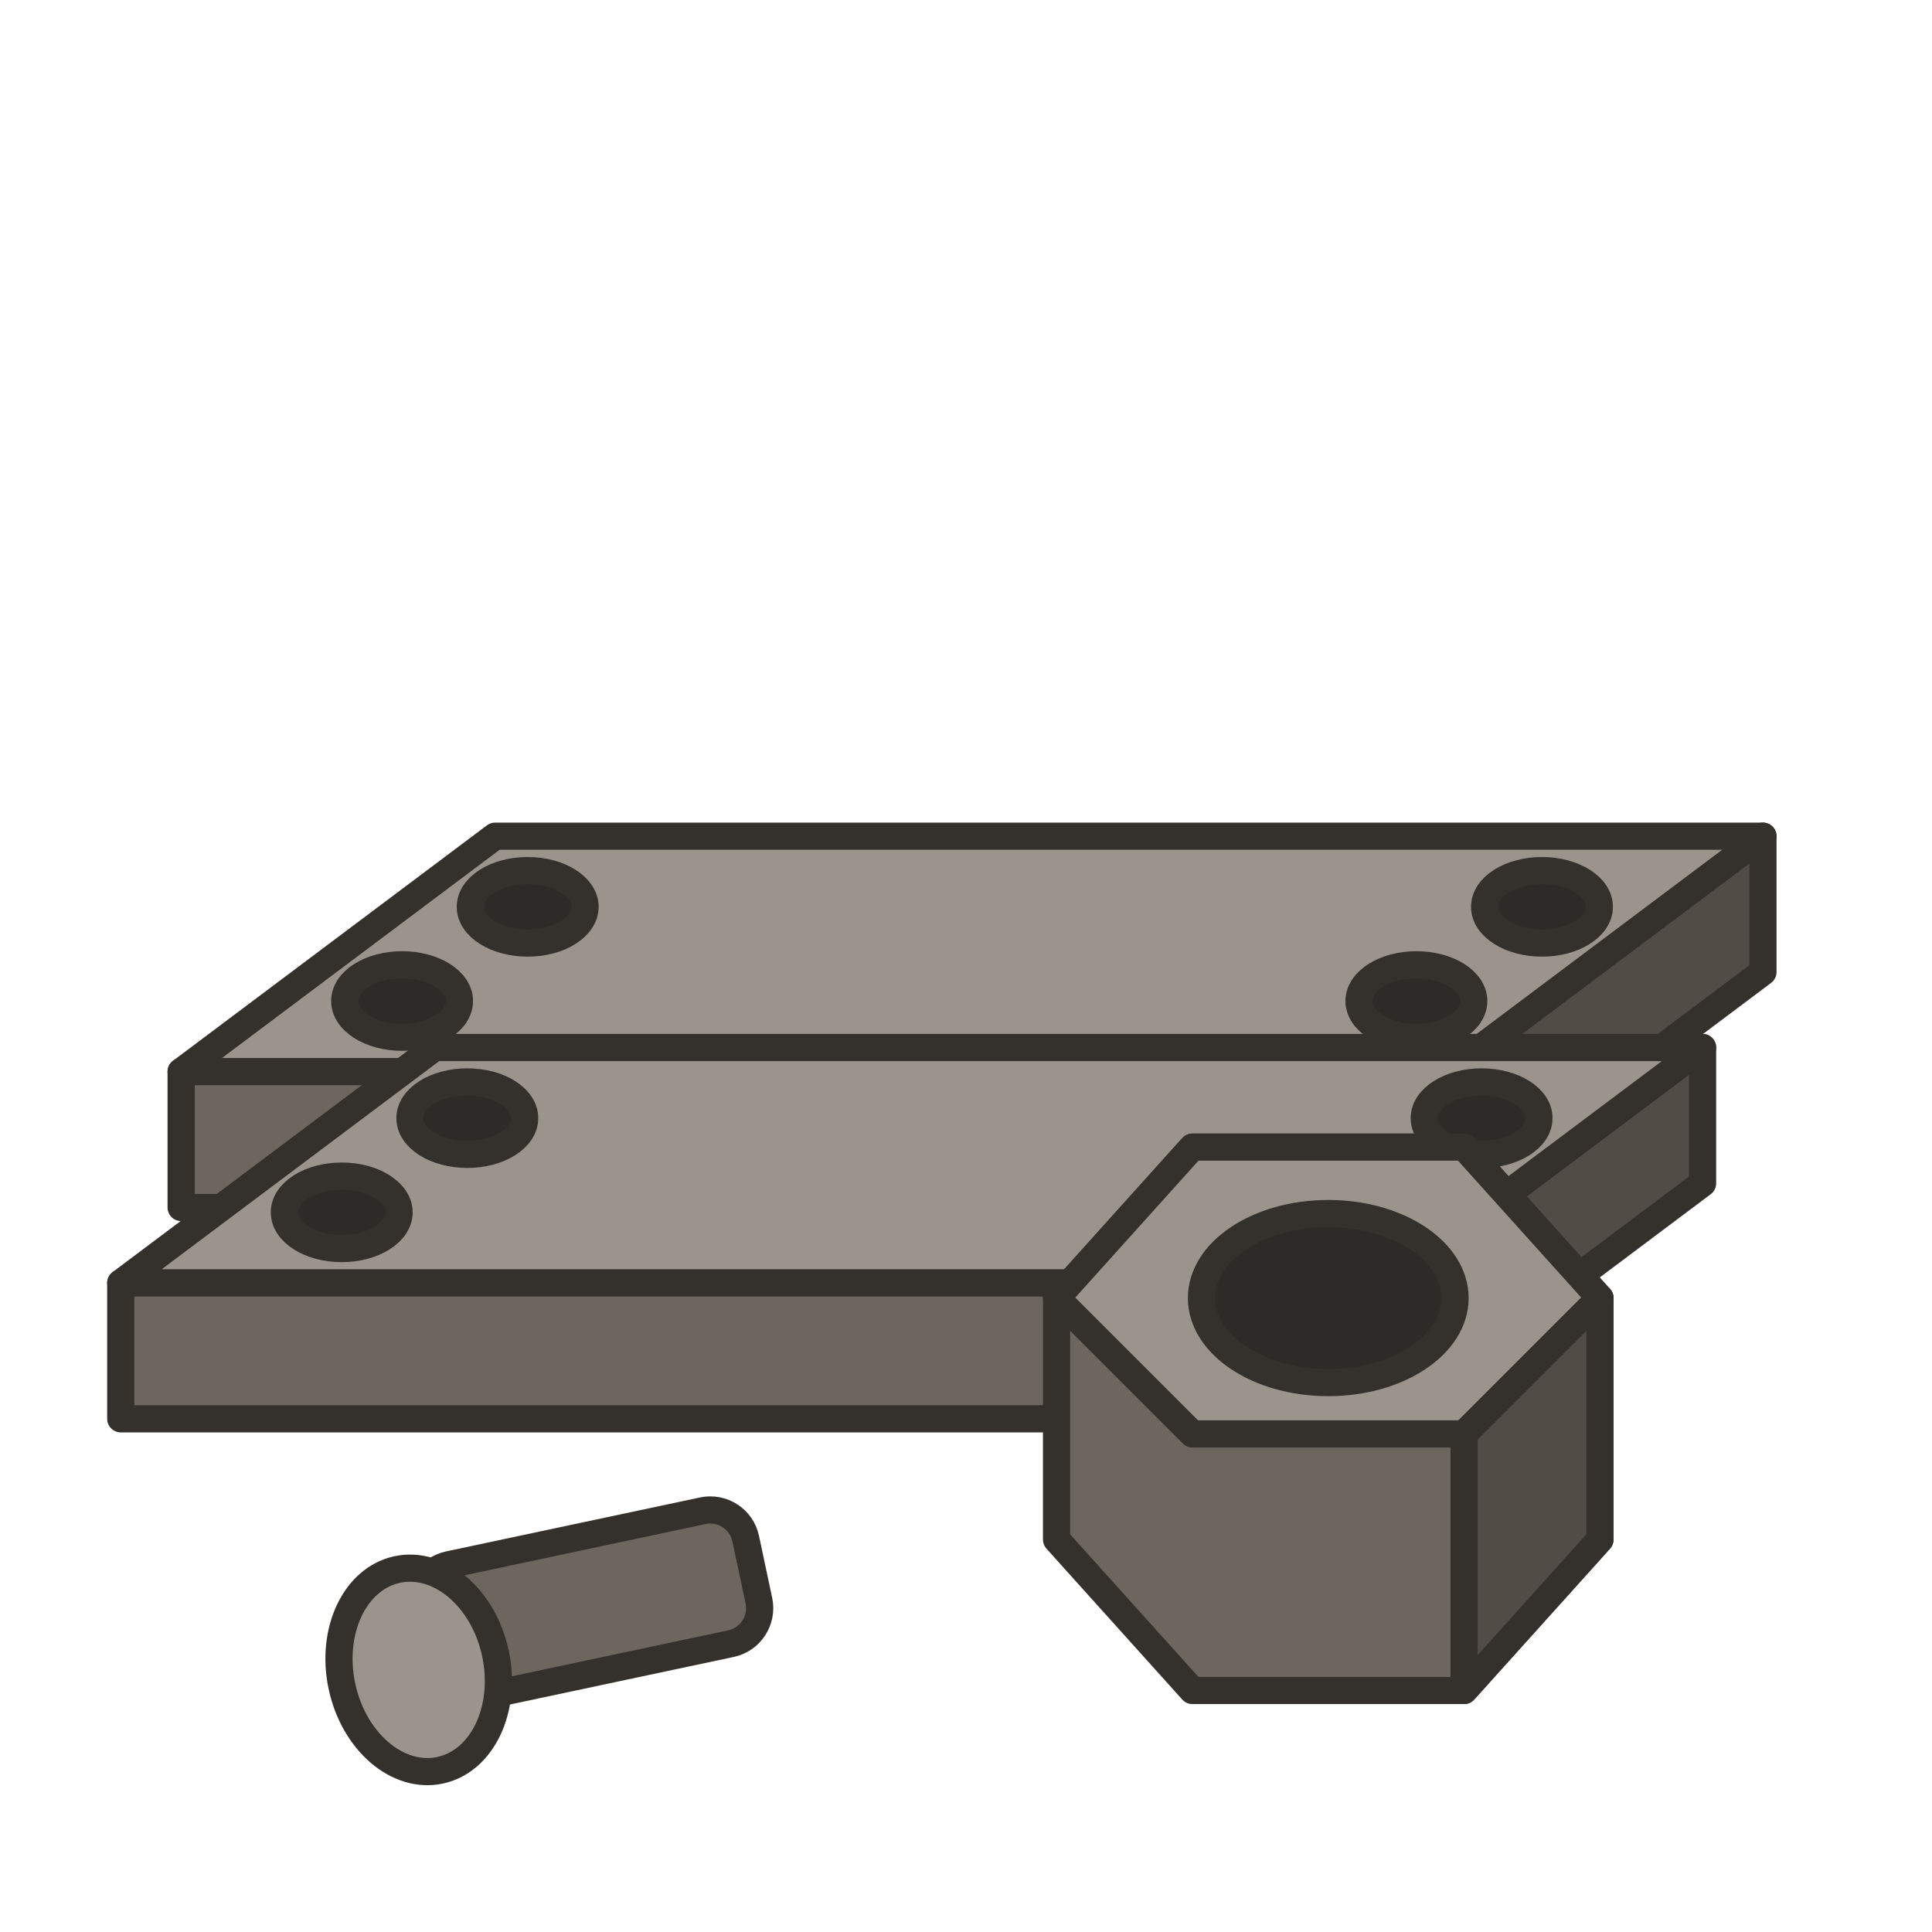
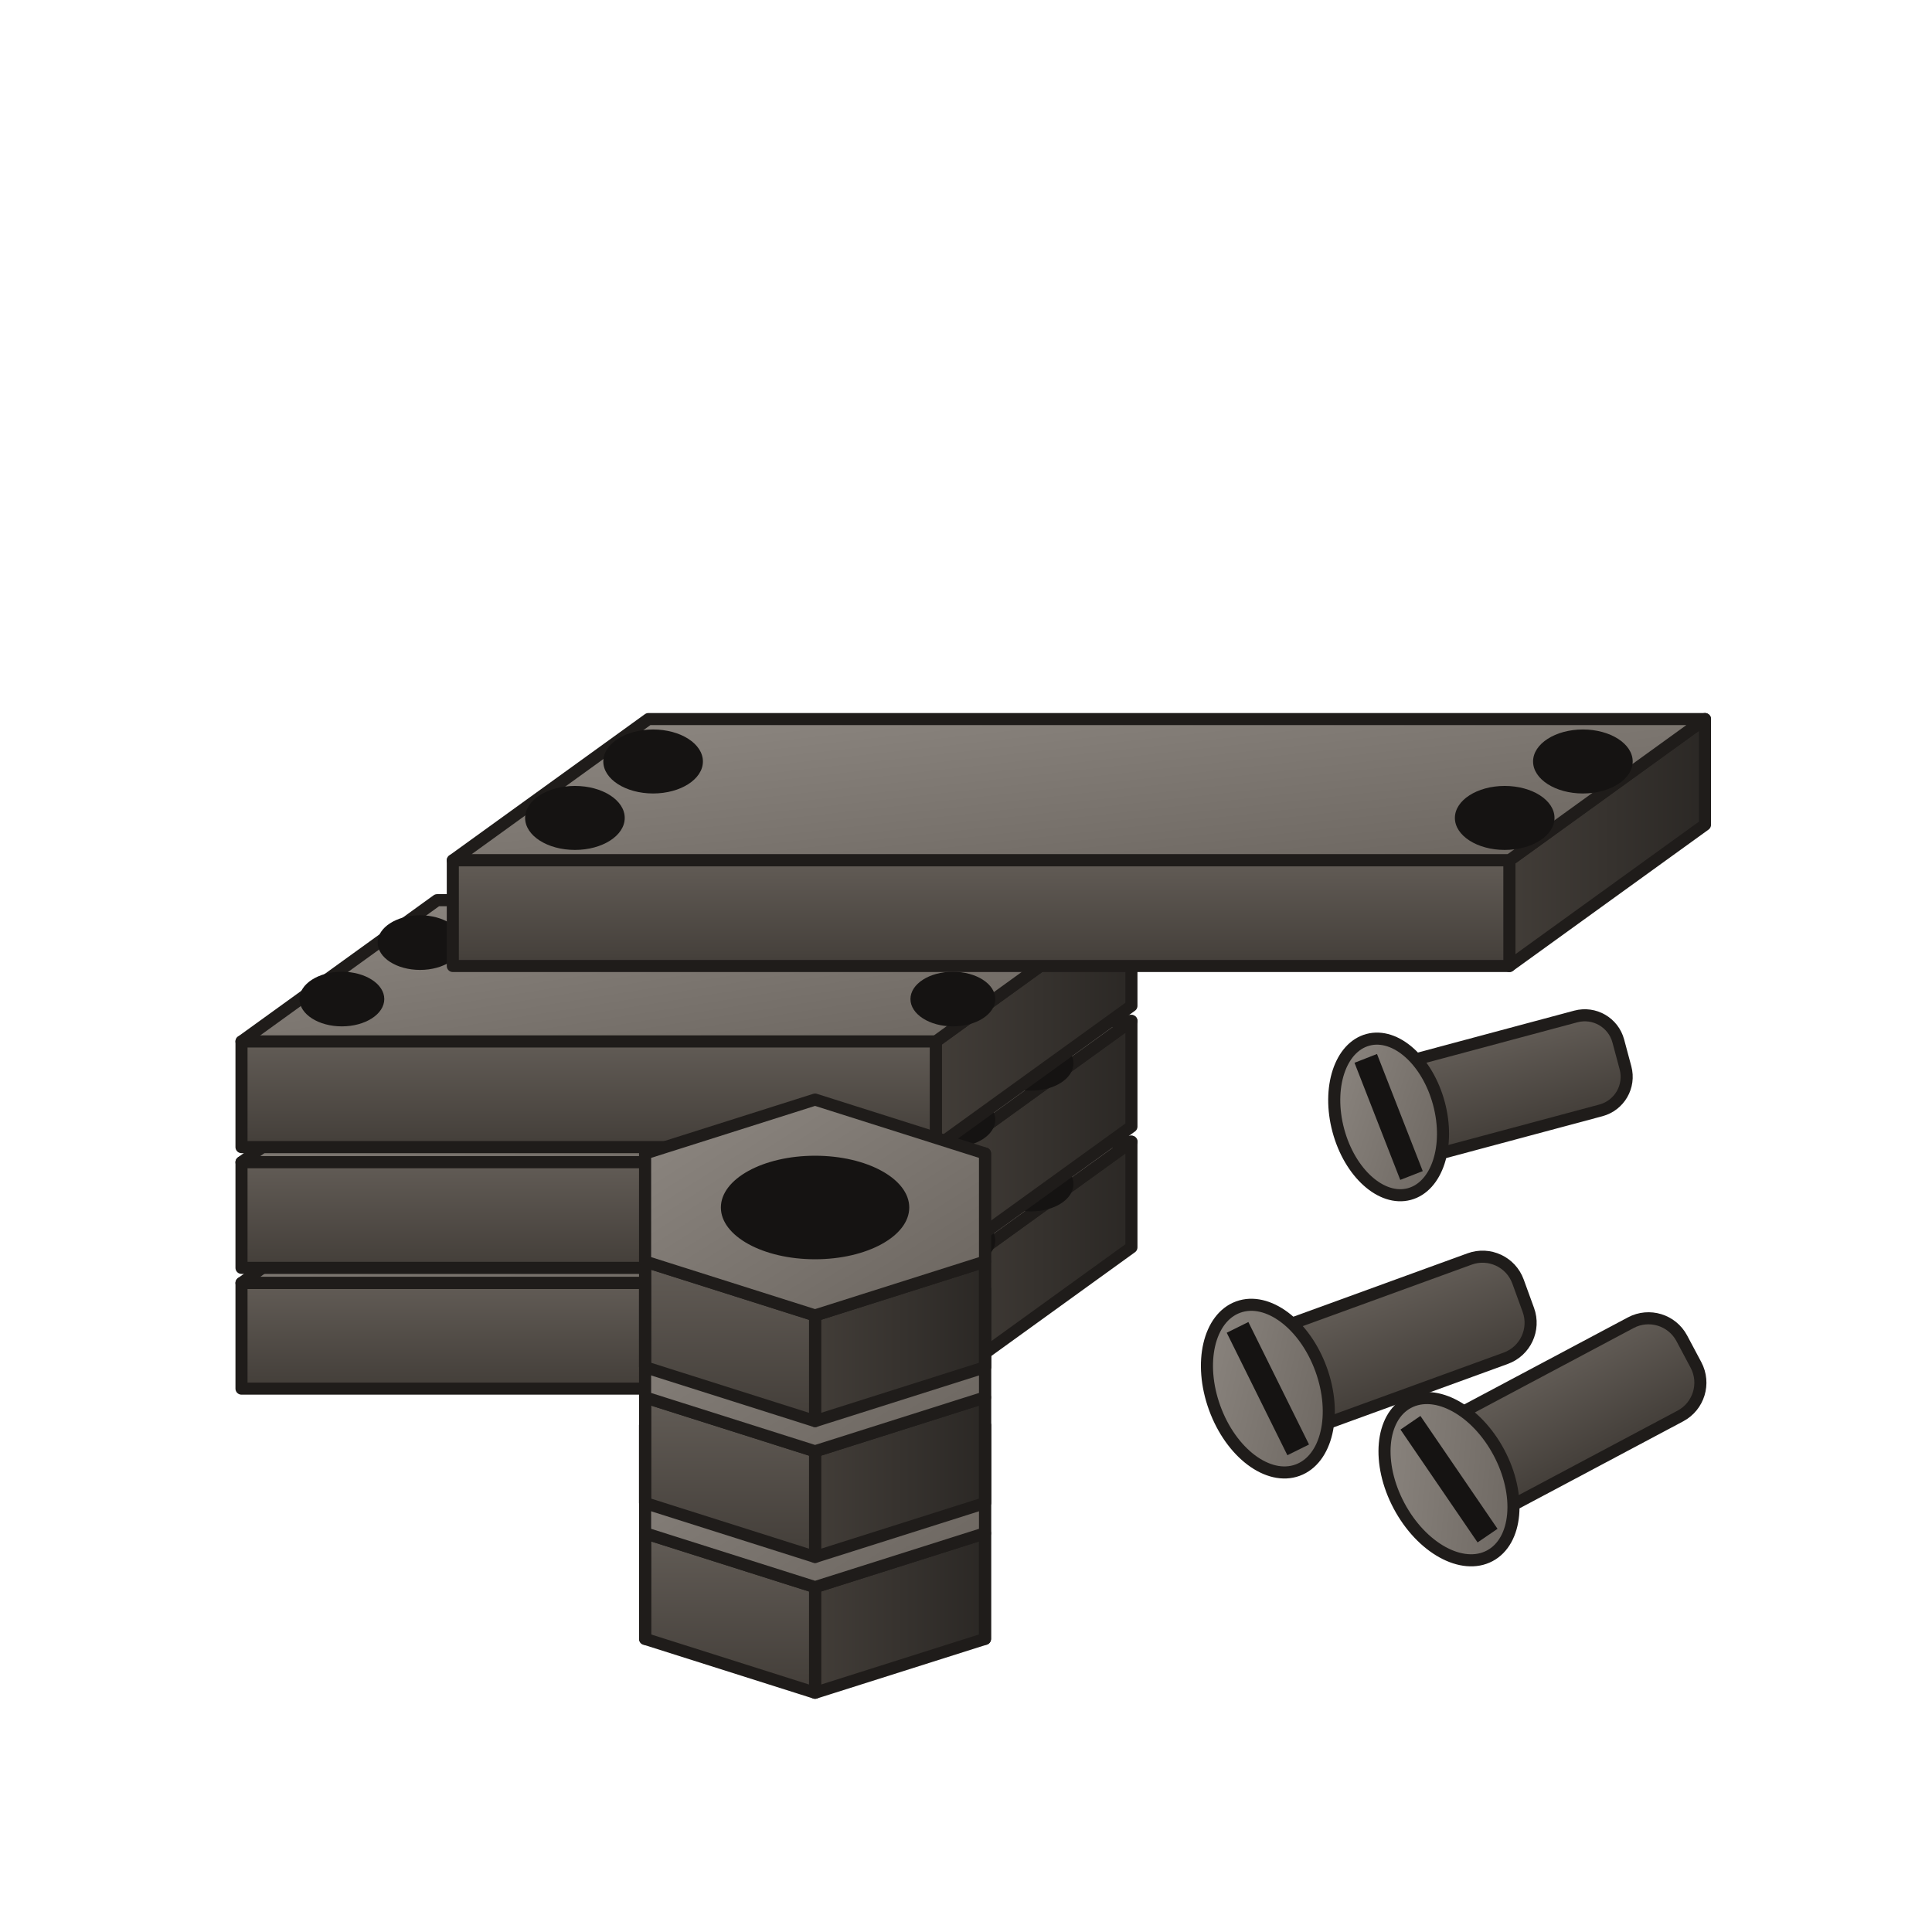
- <svg xmlns="http://www.w3.org/2000/svg" viewBox="0 0 64 64">
-   <g stroke="#34302c" stroke-width="0.9" stroke-linejoin="round">
-     <polygon points="48,40 58.4,32.2 58.4,27.7 48,35.5" fill="#514c46" />
-     <polygon points="6,35.5 48,35.5 58.4,27.7 16.4,27.7" fill="#9a948d" />
-     <polygon points="6,40 48,40 48,35.5 6,35.5" fill="#6c665f" />
-     <ellipse cx="13.32" cy="33.16" rx="1.9" ry="1.2" fill="#2e2a27" />
-     <ellipse cx="17.48" cy="30.04" rx="1.9" ry="1.2" fill="#2e2a27" />
-     <ellipse cx="46.92" cy="33.16" rx="1.9" ry="1.2" fill="#2e2a27" />
-     <ellipse cx="51.08" cy="30.04" rx="1.9" ry="1.2" fill="#2e2a27" />
-     <polygon points="46,47 56.4,39.2 56.4,34.7 46,42.5" fill="#514c46" />
-     <polygon points="4,42.5 46,42.5 56.4,34.7 14.4,34.7" fill="#9a948d" />
-     <polygon points="4,47 46,47 46,42.5 4,42.5" fill="#6c665f" />
-     <ellipse cx="11.32" cy="40.16" rx="1.9" ry="1.2" fill="#2e2a27" />
-     <ellipse cx="15.48" cy="37.04" rx="1.9" ry="1.2" fill="#2e2a27" />
-     <ellipse cx="44.92" cy="40.16" rx="1.9" ry="1.2" fill="#2e2a27" />
-     <ellipse cx="49.08" cy="37.04" rx="1.9" ry="1.2" fill="#2e2a27" />
-     <polygon points="35,43 39.5,38 48.5,38 53,43 53,51 48.5,56 39.5,56 35,51" fill="#6c665f" />
-     <polygon points="35,43 39.5,38 48.5,38 53,43 48.5,47.5 39.5,47.5" fill="#9a948d" />
-     <ellipse cx="44" cy="43" rx="4.2" ry="2.8" fill="#2e2a27" />
-     <polygon points="53,43 53,51 48.5,56 48.5,47.5" fill="#514c46" />
-     <rect x="14" y="51" width="11" height="4.5" rx="1.2" fill="#6c665f" transform="rotate(-12 19 53)" />
-     <ellipse cx="13.5" cy="54.2" rx="2.6" ry="3.4" fill="#9a948d" transform="rotate(-12 19 53)" />
+ <svg xmlns="http://www.w3.org/2000/svg" viewBox="0 0 128 128">
+   <defs>
+     <linearGradient id="rc-top" x1="0" y1="0" x2="1" y2="1">
+       <stop offset="0" stop-color="#8e8882" />
+       <stop offset="1" stop-color="#6a645e" />
+     </linearGradient>
+     <linearGradient id="rc-front" x1="0" y1="0" x2="0" y2="1">
+       <stop offset="0" stop-color="#625c56" />
+       <stop offset="1" stop-color="#433e39" />
+     </linearGradient>
+     <linearGradient id="rc-side" x1="0" y1="0" x2="1" y2="0">
+       <stop offset="0" stop-color="#423d38" />
+       <stop offset="1" stop-color="#2b2825" />
+     </linearGradient>
+     <linearGradient id="rc-cyl" x1="0" y1="0" x2="1" y2="0">
+       <stop offset="0" stop-color="#2b2825" />
+       <stop offset=".35" stop-color="#8e8882" />
+       <stop offset=".7" stop-color="#625c56" />
+       <stop offset="1" stop-color="#2b2825" />
+     </linearGradient>
+   </defs>
+   <g stroke="#1f1c1a" stroke-width="0.8" stroke-linejoin="round">
+     <polygon points="62,92 74.96,82.64 74.96,75.64 62,85" fill="url(#rc-side)" />
+     <polygon points="16,85 62,85 74.96,75.64 28.96,75.64" fill="url(#rc-top)" />
+     <polygon points="16,92 62,92 62,85 16,85" fill="url(#rc-front)" />
+     <ellipse cx="22.65" cy="82.19" rx="2.81" ry="1.81" fill="#151312" stroke="none" />
+     <ellipse cx="27.83" cy="78.45" rx="2.81" ry="1.81" fill="#151312" stroke="none" />
+     <ellipse cx="63.13" cy="82.19" rx="2.81" ry="1.81" fill="#151312" stroke="none" />
+     <ellipse cx="68.31" cy="78.45" rx="2.81" ry="1.81" fill="#151312" stroke="none" />
+     <polygon points="62,84 74.96,74.64 74.96,67.64 62,77" fill="url(#rc-side)" />
+     <polygon points="16,77 62,77 74.96,67.64 28.96,67.64" fill="url(#rc-top)" />
+     <polygon points="16,84 62,84 62,77 16,77" fill="url(#rc-front)" />
+     <ellipse cx="22.65" cy="74.19" rx="2.81" ry="1.81" fill="#151312" stroke="none" />
+     <ellipse cx="27.83" cy="70.45" rx="2.81" ry="1.81" fill="#151312" stroke="none" />
+     <ellipse cx="63.13" cy="74.19" rx="2.81" ry="1.81" fill="#151312" stroke="none" />
+     <ellipse cx="68.31" cy="70.45" rx="2.81" ry="1.81" fill="#151312" stroke="none" />
+     <polygon points="62,76 74.96,66.64 74.96,59.64 62,69" fill="url(#rc-side)" />
+     <polygon points="16,69 62,69 74.96,59.64 28.96,59.64" fill="url(#rc-top)" />
+     <polygon points="16,76 62,76 62,69 16,69" fill="url(#rc-front)" />
+     <ellipse cx="22.65" cy="66.19" rx="2.81" ry="1.81" fill="#151312" stroke="none" />
+     <ellipse cx="27.83" cy="62.45" rx="2.81" ry="1.81" fill="#151312" stroke="none" />
+     <ellipse cx="63.13" cy="66.19" rx="2.81" ry="1.81" fill="#151312" stroke="none" />
+     <ellipse cx="68.31" cy="62.45" rx="2.81" ry="1.81" fill="#151312" stroke="none" />
+     <polygon points="100,64 112.96,54.64 112.96,47.64 100,57" fill="url(#rc-side)" />
+     <polygon points="30,57 100,57 112.96,47.64 42.96,47.64" fill="url(#rc-top)" />
+     <polygon points="30,64 100,64 100,57 30,57" fill="url(#rc-front)" />
+     <ellipse cx="38.09" cy="54.19" rx="3.3" ry="2.12" fill="#151312" stroke="none" />
+     <ellipse cx="43.27" cy="50.45" rx="3.3" ry="2.12" fill="#151312" stroke="none" />
+     <ellipse cx="99.69" cy="54.19" rx="3.3" ry="2.12" fill="#151312" stroke="none" />
+     <ellipse cx="104.87" cy="50.45" rx="3.3" ry="2.12" fill="#151312" stroke="none" />
+     <polygon points="65.26,101.58 54,105.15 54,112.15 65.26,108.58" fill="url(#rc-side)" />
+     <polygon points="54,105.15 42.74,101.58 42.74,108.58 54,112.15" fill="url(#rc-front)" />
+     <polygon points="42.74,101.58 42.74,94.42 42.74,101.42 42.74,108.58" fill="url(#rc-side)" />
+     <polygon points="65.26,94.42 65.26,101.58 65.26,108.58 65.26,101.42" fill="url(#rc-front)" />
+     <polygon points="65.26,101.58 54,105.15 42.74,101.58 42.74,94.42 54,90.85 65.26,94.42" fill="url(#rc-top)" />
+     <ellipse cx="54" cy="98" rx="6.24" ry="3.43" fill="#151312" stroke="none" />
+     <polygon points="65.26,92.58 54,96.15 54,103.15 65.26,99.58" fill="url(#rc-side)" />
+     <polygon points="54,96.15 42.74,92.58 42.74,99.58 54,103.15" fill="url(#rc-front)" />
+     <polygon points="42.74,92.58 42.74,85.42 42.74,92.42 42.74,99.58" fill="url(#rc-side)" />
+     <polygon points="65.26,85.42 65.26,92.58 65.26,99.58 65.26,92.42" fill="url(#rc-front)" />
+     <polygon points="65.26,92.58 54,96.15 42.74,92.58 42.74,85.42 54,81.85 65.26,85.42" fill="url(#rc-top)" />
+     <ellipse cx="54" cy="89" rx="6.24" ry="3.43" fill="#151312" stroke="none" />
+     <polygon points="65.26,83.58 54,87.15 54,94.15 65.26,90.58" fill="url(#rc-side)" />
+     <polygon points="54,87.15 42.74,83.58 42.74,90.58 54,94.15" fill="url(#rc-front)" />
+     <polygon points="42.74,83.58 42.74,76.42 42.74,83.42 42.74,90.58" fill="url(#rc-side)" />
+     <polygon points="65.26,76.42 65.26,83.58 65.26,90.58 65.26,83.42" fill="url(#rc-front)" />
+     <polygon points="65.26,83.58 54,87.15 42.74,83.58 42.74,76.42 54,72.85 65.26,76.42" fill="url(#rc-top)" />
+     <ellipse cx="54" cy="80" rx="6.24" ry="3.43" fill="#151312" stroke="none" />
+     <g transform="rotate(-20 84 92)">
+       <rect x="84" y="88.5" width="18" height="7" rx="2.5" fill="url(#rc-front)" />
+       <ellipse cx="84" cy="92" rx="3.75" ry="5.75" fill="url(#rc-top)" />
+       <line x1="83.5" y1="87.5" x2="84.5" y2="96.5" stroke="#151312" stroke-width="1.6" />
+     </g>
+     <g transform="rotate(-28 96 98)">
+       <rect x="96" y="94.5" width="18" height="7" rx="2.5" fill="url(#rc-front)" />
+       <ellipse cx="96" cy="98" rx="3.75" ry="5.75" fill="url(#rc-top)" />
+       <line x1="95.5" y1="93.5" x2="96.5" y2="102.5" stroke="#151312" stroke-width="1.6" />
+     </g>
+     <g transform="rotate(-15 92 74)">
+       <rect x="92" y="70.78" width="16" height="6.44" rx="2.3" fill="url(#rc-front)" />
+       <ellipse cx="92" cy="74" rx="3.45" ry="5.29" fill="url(#rc-top)" />
+       <line x1="91.54" y1="69.86" x2="92.46" y2="78.14" stroke="#151312" stroke-width="1.6" />
+     </g>
  </g>
</svg>
